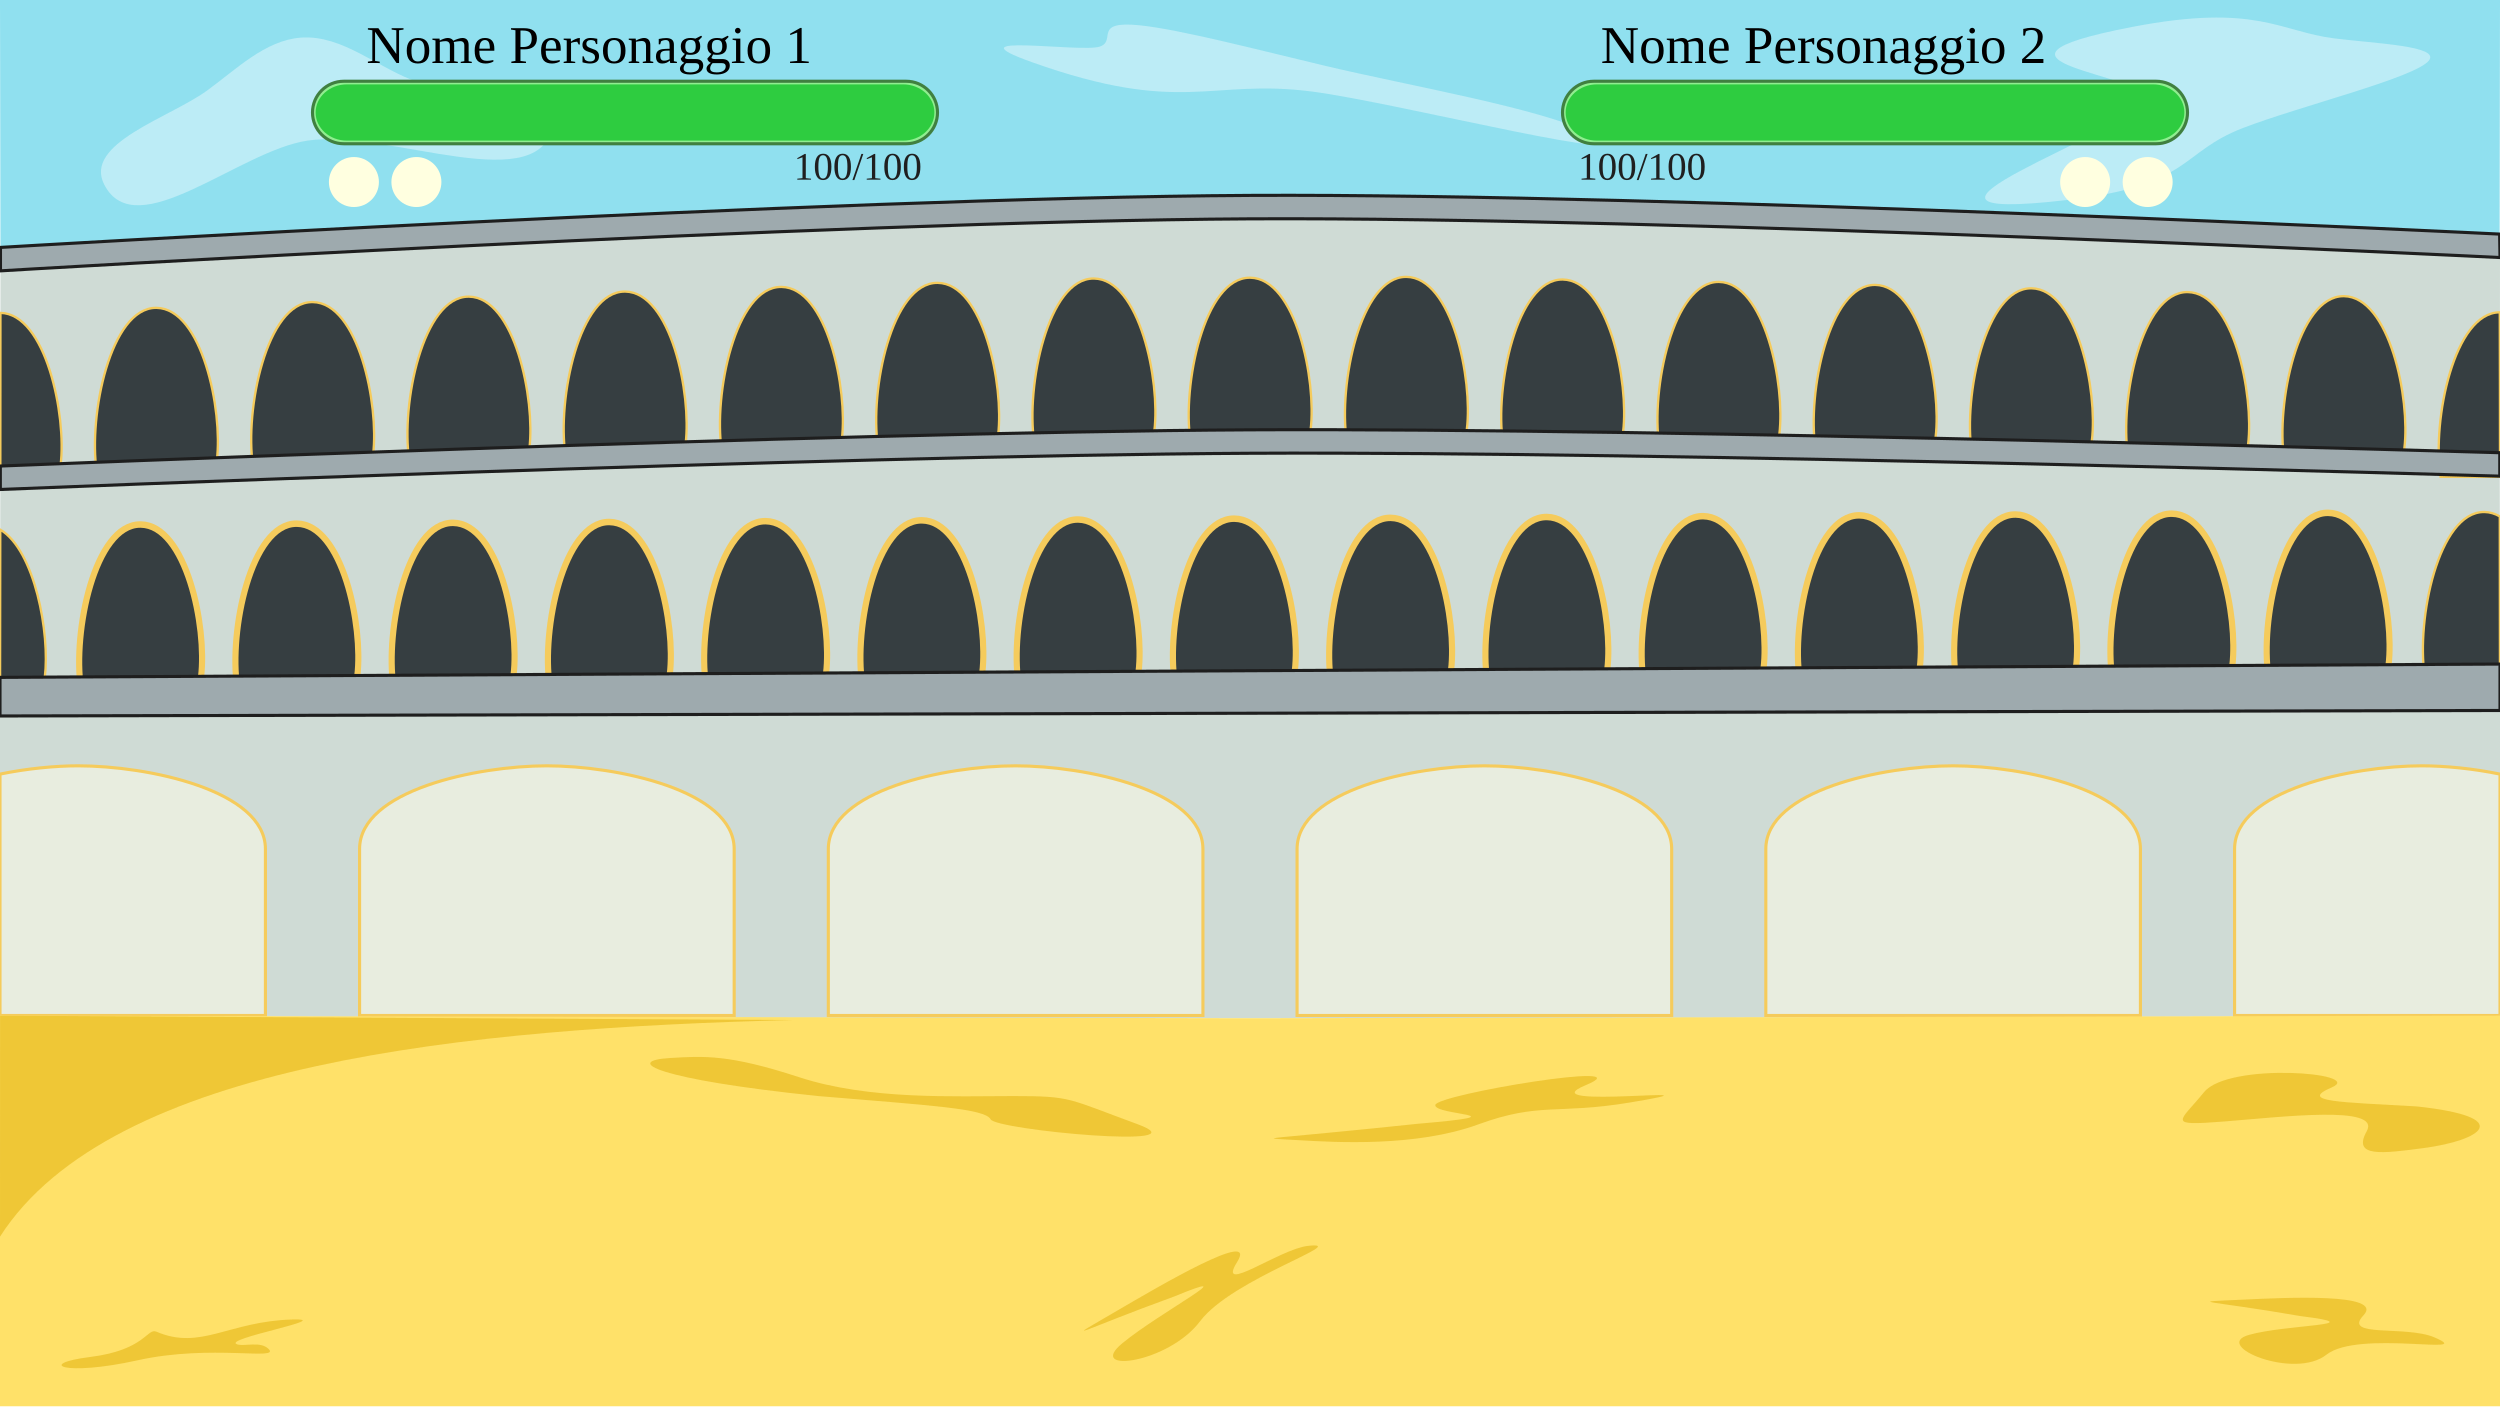
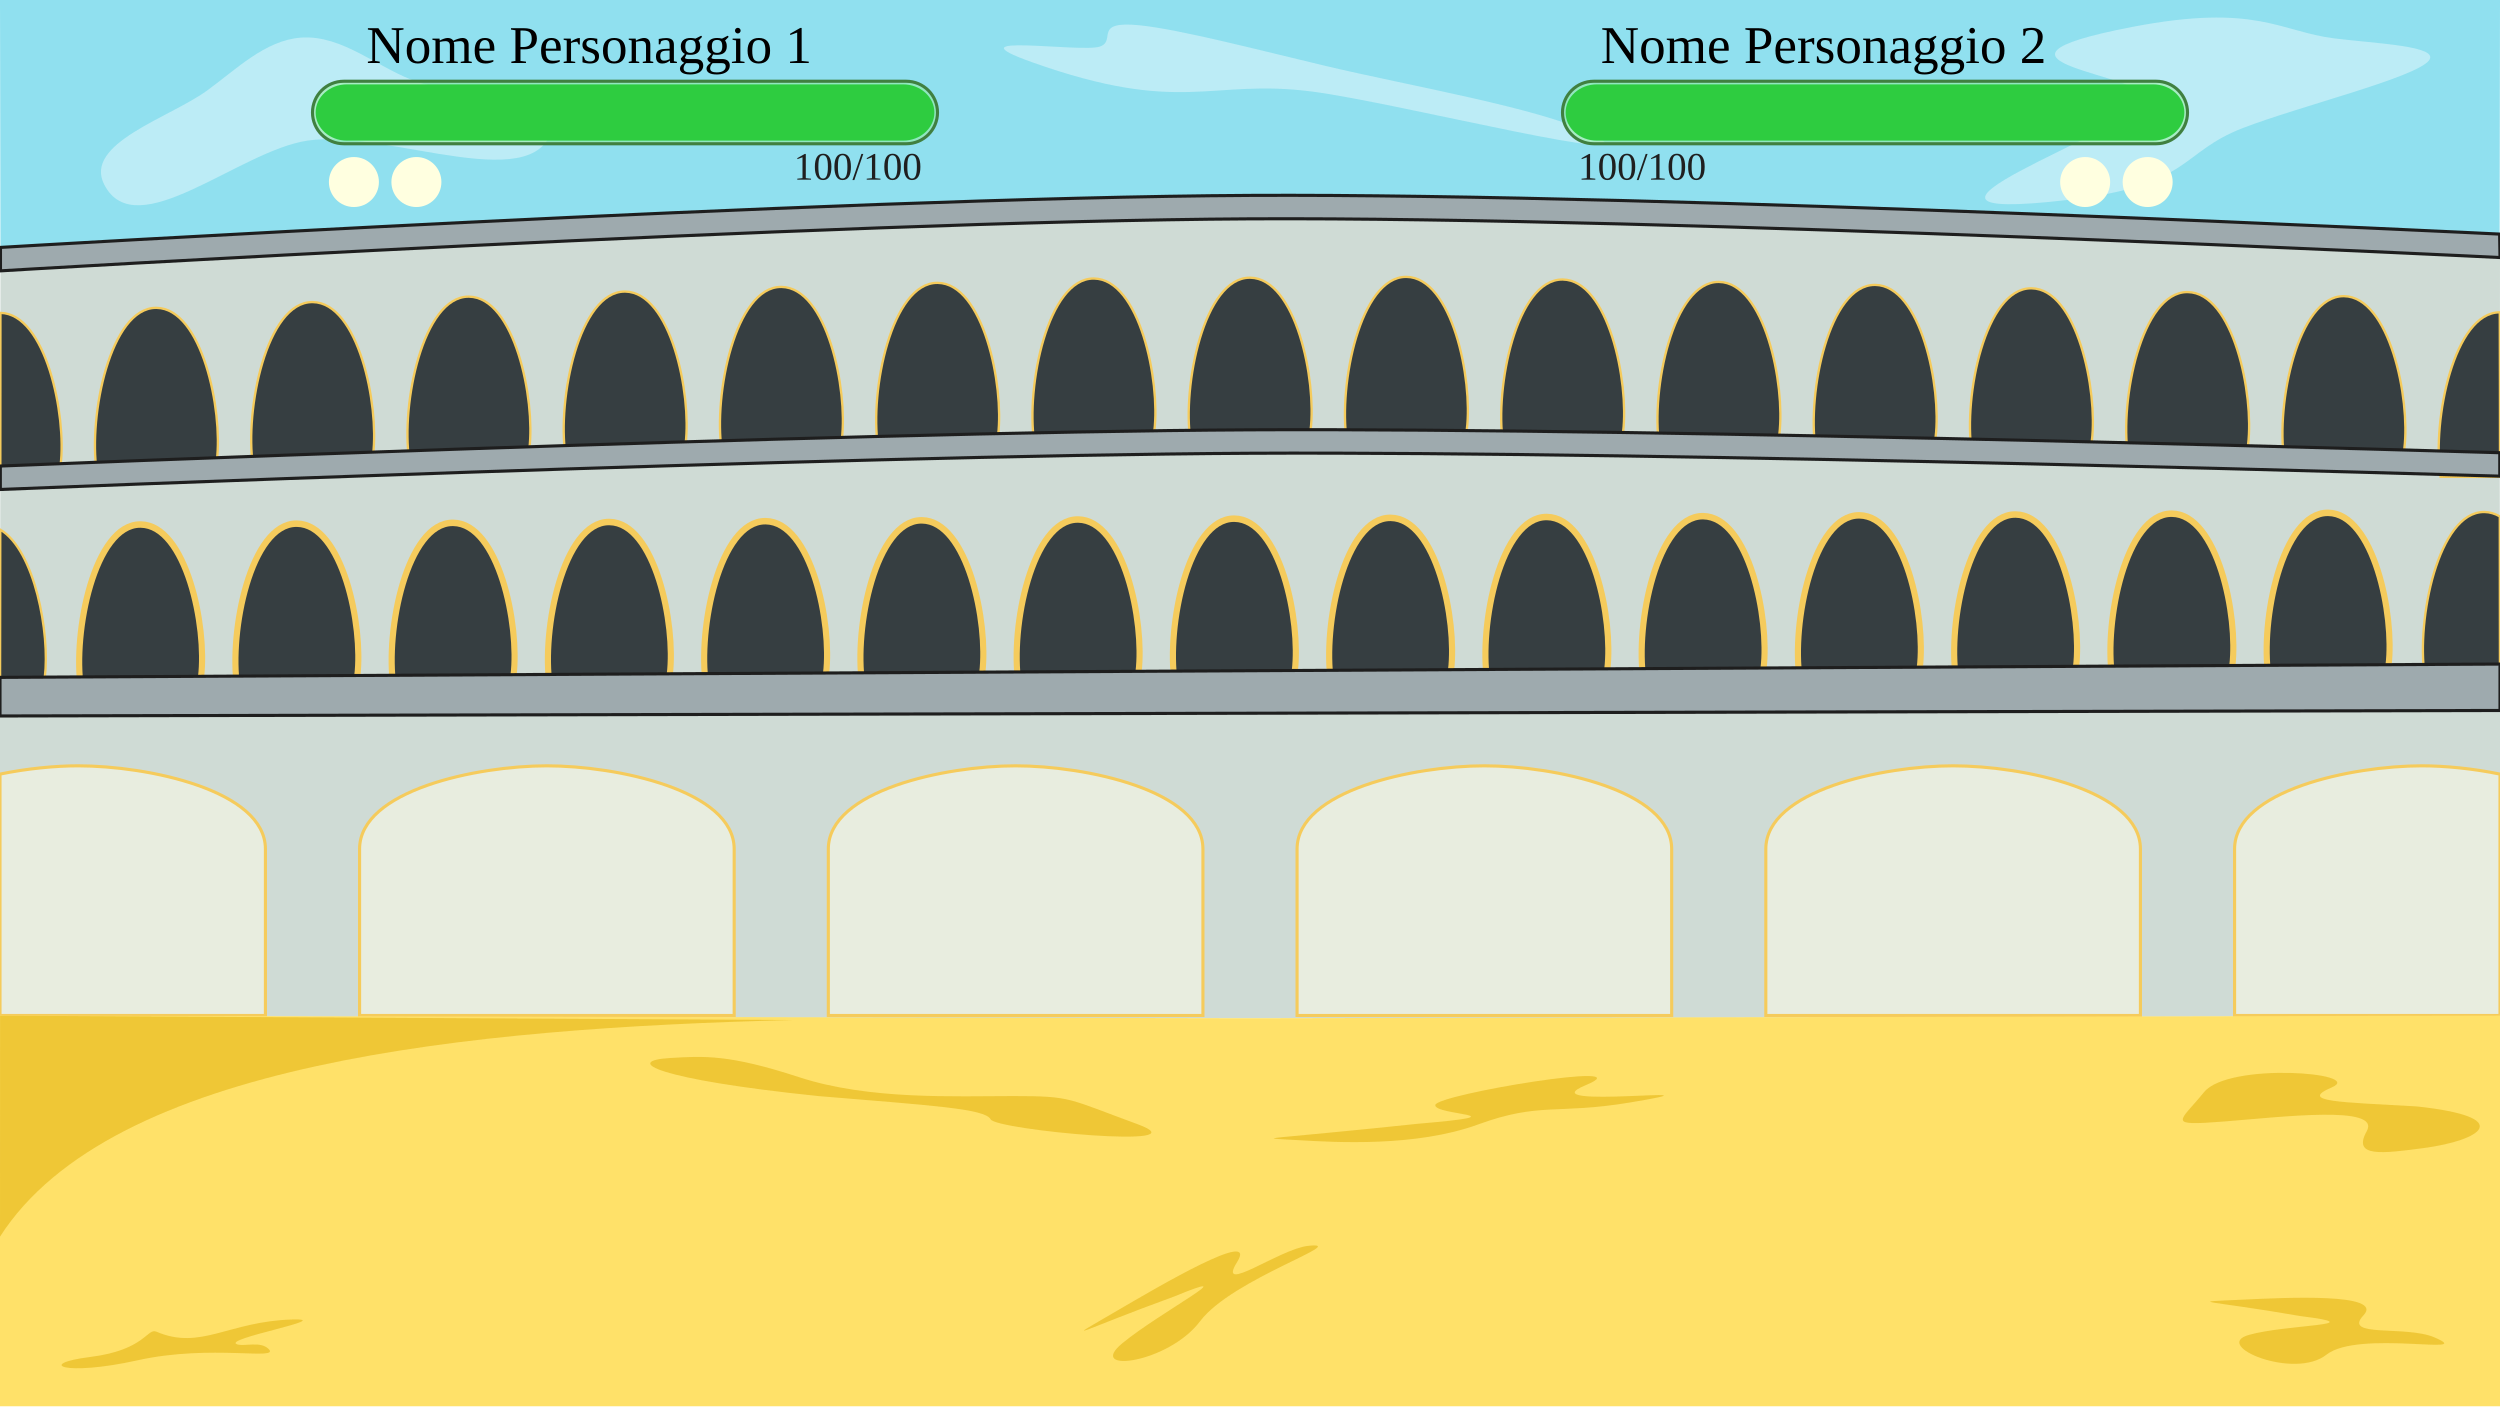
<svg xmlns="http://www.w3.org/2000/svg" viewBox="0 0 1600 900" stroke="#1e1e1e" stroke-width="0" id="svgImage">
  <defs id="defs59">
    <clipPath id="clipArmaPG1">
      <rect x="210.5" y="100.5" width="32" height="32" rx="15" />
    </clipPath>
    <clipPath id="clipArmaturaPG1">
      <rect x="250.5" y="100.5" width="32" height="32" rx="15" />
    </clipPath>
    <clipPath id="clipArmaPG2">
      <rect x="1358.5" y="100.5" width="31" height="32" rx="15" />
    </clipPath>
    <clipPath id="clipArmaturaPG2">
      <rect x="1318.5" y="100.5" width="32" height="32" rx="15" />
    </clipPath>
  </defs>
  <path fill="#90e0ef" d="m 0,0 0.298,158.345 c 0,0 532.908,-31.87 799.702,-33.291 266.709,-1.42 799.754,24.765 799.754,24.765 L 1600,0 Z" />
  <g fill="#caf0f8" fill-opacity="0.75">
    <path d="M 66.753,118.222 C 53.085,91.823 108.45,75.437 132.51,57.977 151.111,44.478 169.637,25.811 192.556,24.083 c 26.927,-2.03 50.08,20.32 75.72,28.793 28.29,9.349 88.906,-5.388 86.027,24.267 -5.09,52.417 -105.377,5.094 -157.468,12.837 C 152.946,96.504 87.153,157.625 66.753,118.222 Z" />
    <path d="M 1018.585,85.568 C 986.291,69.378 902.581,55.071 848.217,42.155 806.186,32.169 755.242,18.841 729.383,16.193 c -30.381,-3.111 -14.589,9.823 -25.416,13.602 -11.947,4.169 -98.026,-9.421 -43.567,9.982 96.257,34.295 113.936,10.329 179.348,18.819 55.112,7.154 227.04,51.136 178.838,26.972 z" />
    <path d="m 1364.78,17.208 c 79.328,-15.269 94.474,3.064 129.268,7.382 26.902,3.338 67.942,4.82 60.42,14.193 -8.837,11.012 -82.184,28.983 -118.991,43.14 -40.612,15.621 -32.767,36.822 -112.144,46.033 -140.303,16.28 42.365,-44.1 49.05,-64.056 5.633,-16.814 -126.007,-23.902 -7.603,-46.692 z" />
  </g>
  <g fill="#cfdbd5">
    <path d="M 800,140.055 C 533.206,141.477 0.299,173.346 0.299,173.346 L 0.213,297.57 0.203,313.266 1599.85,304.738 1600,164.818 c 0,0 -533.21,-26.186 -800,-24.764 z" />
    <path d="M 799.852,290.088 C 533.194,291.51 0.203,313.266 0.203,313.266 L 0.035,433.367 0,458.27 l 1600,-3.533 -0.029,-29.695 -0.121,-120.303 c 0,0 -533.291,-16.073 -799.998,-14.65 z" />
    <path d="M 0.025,650 C 533.333,652.239 1066.658,652.222 1600,649.95 V 454.737 L 799.987,454 0,458.269 Z" />
  </g>
  <g stroke="#f5cb5c" stroke-width="2" fill="#e8eddf">
    <path d="m 50,490.125 c -14.634,0 -32.532,1.717 -50,5.299 v 154.504 H 169.875 V 543.393 C 169.875,505.785 94.675,490.125 50,490.125 Z" />
    <path d="m 230.125,649.927 h 239.75 v -106.535 c 0,-37.607 -75.2,-53.267 -119.875,-53.267 -44.675,0 -119.875,15.66 -119.875,53.267 z" />
    <path d="m 530.125,649.927 h 239.75 v -106.535 c 0,-37.607 -75.2,-53.267 -119.875,-53.267 -44.675,0 -119.875,15.66 -119.875,53.267 z" />
    <path d="M 830.125,649.927 H 1069.875 v -106.535 c 0,-37.607 -75.2,-53.267 -119.875,-53.267 -44.675,0 -119.875,15.66 -119.875,53.267 z" />
    <path d="m 1550,490.125 c -44.675,0 -119.875,15.66 -119.875,53.268 V 649.928 H 1600 v -154.504 c -17.468,-3.581 -35.366,-5.299 -50,-5.299 z" />
    <path d="m 1130.125,649.927 h 239.75 v -106.535 c 0,-37.607 -75.2,-53.267 -119.875,-53.267 -44.675,0 -119.875,15.66 -119.875,53.267 z" />
  </g>
  <path fill="#ffe169" d="M 0,900 H 1600 V 650 L 800,651.667 0,650 Z" />
  <g fill="#edc531" fill-opacity="0.9">
    <path d="m 907.48,719.205 c 69.965,-5.987 9.874,-5.19 11.1,-12.032 1.227,-6.842 135.584,-28.92 96.3,-12.67 -39.285,16.25 102.027,-1.176 28.308,11.095 -47.234,7.862 -57.473,-0.449 -97.307,14.091 -39.834,14.54 -91.782,11.348 -114.022,10.071 -31.178,-1.79 -24.895,0.094 75.621,-10.554 z" />
    <path d="m 1472.438,842.315 c 47.925,5.987 -9.232,5.19 -33.195,12.032 -23.962,6.842 29.117,28.92 49.657,12.67 20.539,-16.25 97.698,1.176 69.151,-11.095 -18.291,-7.862 -59.126,0.449 -45.433,-14.091 13.693,-14.54 -50.005,-11.348 -76.947,-10.071 -37.769,1.79 -24.547,-0.094 36.767,10.554 z" />
    <path d="m 523.69,701.48 c 72.023,6.038 106.727,7.979 110.305,14.879 3.578,6.9 138.648,19.407 93.778,3.019 -44.87,-16.388 -41.481,-17.898 -79.136,-17.898 -37.655,0 -92.369,2.588 -137.2,-12.076 -44.831,-14.663 -60.632,-13.579 -82.433,-12.291 -30.562,1.806 -9.49,13.628 94.686,24.367 z" />
    <path d="m 1546.931,708.124 c -49.13,-2.85 -76.361,-2.874 -54.549,-12.212 21.812,-9.338 -65.974,-16.333 -81.764,3.036 -15.79,19.369 -24.692,21.734 12.593,18.826 37.285,-2.908 100.969,-10.739 91.48,6.23 -9.489,16.968 10.139,14.238 36.459,10.759 36.897,-4.876 59.472,-19.721 -4.22,-26.638 z" />
    <path d="M 0,791.466 C 71.278,680.212 299.315,657.961 507.353,652.826 L 0.052,650.05 Z" />
    <path d="m 751.607,829.717 c 47.925,-19.754 -9.232,10.149 -33.195,29.862 -23.962,19.713 29.117,13.281 49.657,-14.002 20.539,-27.282 97.698,-51.299 69.151,-48.237 -18.291,1.962 -59.126,32.207 -45.433,10.312 13.693,-21.895 -50.005,15.51 -76.947,31.258 -37.769,22.077 -24.547,13.09 36.767,-9.194 z" />
    <path d="m 100.114,852.272 c -6.012,-2.583 -7.103,11.761 -42.323,16.183 -35.219,4.421 -16.949,12.627 30.325,2.126 47.275,-10.501 92.025,0.564 83.666,-7.365 -5.356,-5.08 -15.338,-1.274 -20.026,-2.849 -10.367,-3.482 64.269,-16.718 35.226,-15.893 -40.715,1.157 -58.543,19.969 -86.868,7.798 z" />
  </g>
  <g transform="translate(0,7.915237)" fill="#363e41" stroke="#f5cb5c" stroke-width="1.5">
    <path d="m 61.878,293.657 c 0.07,0.473 0.11,0.724 0.11,0.724 h 75.726 c 0,0 0.477,-3.023 1.068,-7.845 3.921,-31.941 -9.513,-97.056 -38.637,-97.43 -0.098,-10e-4 -0.196,-0.002 -0.294,-0.002 -29.243,3.4e-4 -43.296,68.858 -37.973,104.553 z" />
    <path d="m 161.878,289.973 c 0.07,0.473 0.11,0.724 0.11,0.724 h 75.726 c 0,0 0.477,-3.023 1.068,-7.845 3.921,-31.941 -9.513,-97.056 -38.637,-97.43 -0.098,-0.001 -0.196,-0.002 -0.294,-0.002 -29.243,3.4e-4 -43.296,68.858 -37.973,104.553 z" />
    <path d="m 261.878,286.492 c 0.07,0.473 0.11,0.724 0.11,0.724 h 75.726 c 0,0 0.477,-3.023 1.068,-7.845 3.921,-31.941 -9.513,-97.056 -38.637,-97.43 -0.098,-10e-4 -0.196,-0.002 -0.294,-0.002 -29.243,3.4e-4 -43.296,68.858 -37.973,104.553 z" />
    <path d="m 361.878,283.241 c 0.07,0.473 0.11,0.724 0.11,0.724 h 75.726 c 0,0 0.477,-3.023 1.068,-7.845 3.921,-31.941 -9.513,-97.056 -38.637,-97.43 -0.098,-0.001 -0.196,-0.002 -0.294,-0.002 -29.243,3.4e-4 -43.296,68.858 -37.973,104.553 z" />
    <path d="m 461.878,280.268 c 0.07,0.473 0.11,0.724 0.11,0.724 h 75.726 c 0,0 0.477,-3.023 1.068,-7.845 3.921,-31.941 -9.513,-97.056 -38.637,-97.43 -0.098,-10e-4 -0.196,-0.002 -0.294,-0.002 -29.243,3.4e-4 -43.296,68.858 -37.973,104.553 z" />
    <path d="m 561.878,277.66 c 0.07,0.473 0.11,0.724 0.11,0.724 h 75.726 c 0,0 0.477,-3.023 1.068,-7.845 3.921,-31.941 -9.513,-97.056 -38.637,-97.43 -0.098,-0.001 -0.196,-0.002 -0.294,-0.002 -29.243,3.4e-4 -43.296,68.858 -37.973,104.553 z" />
    <path d="m 661.878,274.897 c 0.07,0.473 0.11,0.724 0.11,0.724 h 75.726 c 0,0 0.477,-3.023 1.068,-7.845 3.921,-31.941 -9.513,-97.056 -38.637,-97.43 -0.098,-0.001 -0.196,-0.002 -0.294,-0.002 -29.243,3.4e-4 -43.296,68.858 -37.973,104.553 z" />
    <path d="m 761.878,274.364 c 0.07,0.473 0.11,0.724 0.11,0.724 h 75.726 c 0,0 0.477,-3.023 1.068,-7.845 3.921,-31.941 -9.513,-97.056 -38.637,-97.43 -0.098,-0.001 -0.196,-0.002 -0.294,-0.002 -29.243,3.4e-4 -43.296,68.858 -37.973,104.553 z" />
    <path d="m 861.878,273.837 c 0.07,0.473 0.11,0.724 0.11,0.724 h 75.726 c 0,0 0.477,-3.023 1.068,-7.845 3.921,-31.941 -9.513,-97.056 -38.637,-97.43 -0.098,-0.001 -0.196,-0.002 -0.294,-0.002 -29.243,3.4e-4 -43.296,68.858 -37.973,104.553 z" />
    <path d="m 961.878,275.526 c 0.07,0.473 0.11,0.724 0.11,0.724 h 75.726 c 0,0 0.477,-3.023 1.069,-7.845 3.921,-31.941 -9.513,-97.056 -38.637,-97.43 -0.098,-0.001 -0.196,-0.002 -0.294,-0.002 -29.243,3.4e-4 -43.296,68.858 -37.973,104.553 z" />
    <path d="m 1061.878,277.067 c 0.071,0.473 0.11,0.724 0.11,0.724 h 75.726 c 0,0 0.477,-3.023 1.069,-7.845 3.921,-31.941 -9.513,-97.056 -38.637,-97.43 -0.098,-0.001 -0.196,-0.002 -0.294,-0.002 -29.243,3.4e-4 -43.295,68.858 -37.973,104.553 z" />
    <path d="m 1161.878,278.972 c 0.071,0.473 0.11,0.724 0.11,0.724 h 75.726 c 0,0 0.477,-3.023 1.069,-7.845 3.921,-31.941 -9.513,-97.056 -38.637,-97.43 -0.098,-10e-4 -0.196,-0.002 -0.294,-0.002 -29.243,3.4e-4 -43.295,68.858 -37.973,104.553 z" />
    <path d="m 1261.878,281.156 c 0.071,0.473 0.11,0.724 0.11,0.724 h 75.726 c 0,0 0.477,-3.023 1.069,-7.845 3.921,-31.941 -9.513,-97.056 -38.637,-97.43 -0.098,-0.001 -0.196,-0.002 -0.294,-0.002 -29.243,3.4e-4 -43.295,68.858 -37.973,104.553 z" />
    <path d="m 1361.878,283.569 c 0.071,0.473 0.11,0.724 0.11,0.724 h 75.726 c 0,0 0.477,-3.023 1.069,-7.845 3.921,-31.941 -9.513,-97.056 -38.637,-97.43 -0.098,-0.001 -0.196,-0.002 -0.294,-0.002 -29.243,3.4e-4 -43.295,68.858 -37.973,104.553 z" />
    <path d="m 1461.878,286.185 c 0.071,0.473 0.11,0.724 0.11,0.724 h 75.726 c 0,0 0.477,-3.023 1.069,-7.845 3.921,-31.941 -9.513,-97.056 -38.637,-97.43 -0.098,-0.001 -0.196,-0.002 -0.294,-0.002 -29.243,3.4e-4 -43.295,68.858 -37.973,104.553 z" />
    <path d="m 1599.851,191.968 c -29.243,3.4e-4 -43.297,68.857 -37.975,104.553 0.071,0.473 0.111,0.725 0.111,0.725 H 1600 c 0,-22.215 -0.046,-89.464 -0.148,-105.277 z" />
    <path d="M 0.213,297.57 H 37.713 c 0,0 0.478,-3.024 1.07,-7.846 3.915,-31.888 -9.475,-96.82 -38.498,-97.408 z" />
    <path d="m -224.241,397.987 c 0.027,0.17 0.042,0.261 0.042,0.261 h 28.813 c 0,0 0.181,-1.088 0.407,-2.824 1.492,-11.498 -3.62,-34.937 -14.701,-35.071 -0.037,-4.5e-4 -0.075,-6.8e-4 -0.112,-6.8e-4 -11.127,1.2e-4 -16.474,24.786 -14.448,37.636 z" transform="matrix(2.628188,0,0,2.778037,641.1153,-673.3066)" />
    <path d="m -224.241,397.987 c 0.027,0.17 0.042,0.261 0.042,0.261 h 28.813 c 0,0 0.181,-1.088 0.407,-2.824 1.492,-11.498 -3.62,-34.937 -14.701,-35.071 -0.037,-4.5e-4 -0.075,-6.8e-4 -0.112,-6.8e-4 -11.127,1.2e-4 -16.474,24.786 -14.448,37.636 z" transform="matrix(2.628188,0,0,2.778037,741.1153,-673.8439)" />
    <path d="m -224.241,397.987 c 0.027,0.17 0.042,0.261 0.042,0.261 h 28.813 c 0,0 0.181,-1.088 0.407,-2.824 1.492,-11.498 -3.62,-34.937 -14.701,-35.071 -0.037,-4.5e-4 -0.075,-6.8e-4 -0.112,-6.8e-4 -11.127,1.2e-4 -16.474,24.786 -14.448,37.636 z" transform="matrix(2.628188,0,0,2.778037,841.1153,-674.3763)" />
    <path d="m -224.241,397.987 c 0.027,0.17 0.042,0.261 0.042,0.261 h 28.813 c 0,0 0.181,-1.088 0.407,-2.824 1.492,-11.498 -3.62,-34.937 -14.701,-35.071 -0.037,-4.5e-4 -0.075,-6.8e-4 -0.112,-6.8e-4 -11.127,1.2e-4 -16.474,24.786 -14.448,37.636 z" transform="matrix(2.628188,0,0,2.778037,941.1153,-674.9086)" />
    <path d="m -224.241,397.987 c 0.027,0.17 0.042,0.261 0.042,0.261 h 28.813 c 0,0 0.181,-1.088 0.407,-2.824 1.492,-11.498 -3.62,-34.937 -14.701,-35.071 -0.037,-4.5e-4 -0.075,-6.8e-4 -0.112,-6.8e-4 -11.127,1.2e-4 -16.474,24.786 -14.448,37.636 z" transform="matrix(2.628188,0,0,2.778037,1041.115,-675.441)" />
    <path d="m -224.241,397.987 c 0.027,0.17 0.042,0.261 0.042,0.261 h 28.813 c 0,0 0.181,-1.088 0.407,-2.824 1.492,-11.498 -3.62,-34.937 -14.701,-35.071 -0.037,-4.5e-4 -0.075,-6.8e-4 -0.112,-6.8e-4 -11.127,1.2e-4 -16.474,24.786 -14.448,37.636 z" transform="matrix(2.628188,0,0,2.778037,1141.115,-675.9783)" />
    <path d="m -224.241,397.987 c 0.027,0.17 0.042,0.261 0.042,0.261 h 28.813 c 0,0 0.181,-1.088 0.407,-2.824 1.492,-11.498 -3.62,-34.937 -14.701,-35.071 -0.037,-4.5e-4 -0.075,-6.8e-4 -0.112,-6.8e-4 -11.127,1.2e-4 -16.474,24.786 -14.448,37.636 z" transform="matrix(2.628188,0,0,2.778037,1241.115,-676.5107)" />
    <path d="m -224.241,397.987 c 0.027,0.17 0.042,0.261 0.042,0.261 h 28.813 c 0,0 0.181,-1.088 0.407,-2.824 1.492,-11.498 -3.62,-34.937 -14.701,-35.071 -0.037,-4.5e-4 -0.075,-6.8e-4 -0.112,-6.8e-4 -11.127,1.2e-4 -16.474,24.786 -14.448,37.636 z" transform="matrix(2.628188,0,0,2.778037,1341.115,-677.043)" />
    <path d="m -224.241,397.987 c 0.027,0.17 0.042,0.261 0.042,0.261 h 28.813 c 0,0 0.181,-1.088 0.407,-2.824 1.492,-11.498 -3.62,-34.937 -14.701,-35.071 -0.037,-4.5e-4 -0.075,-6.8e-4 -0.112,-6.8e-4 -11.127,1.2e-4 -16.474,24.786 -14.448,37.636 z" transform="matrix(2.628188,0,0,2.778037,1441.115,-677.5703)" />
    <path d="m -224.241,397.987 c 0.027,0.17 0.042,0.261 0.042,0.261 h 28.813 c 0,0 0.181,-1.088 0.407,-2.824 1.492,-11.498 -3.62,-34.937 -14.701,-35.071 -0.037,-4.5e-4 -0.075,-6.8e-4 -0.112,-6.8e-4 -11.127,1.2e-4 -16.474,24.786 -14.448,37.636 z" transform="matrix(2.628188,0,0,2.778037,1541.115,-678.1076)" />
    <path d="m -224.241,397.987 c 0.027,0.17 0.042,0.261 0.042,0.261 h 28.813 c 0,0 0.181,-1.088 0.407,-2.824 1.492,-11.498 -3.62,-34.937 -14.701,-35.071 -0.037,-4.5e-4 -0.075,-6.8e-4 -0.112,-6.8e-4 -11.127,1.2e-4 -16.474,24.786 -14.448,37.636 z" transform="matrix(2.628188,0,0,2.778037,1641.115,-678.6399)" />
    <path d="m -224.241,397.987 c 0.027,0.17 0.042,0.261 0.042,0.261 h 28.813 c 0,0 0.181,-1.088 0.407,-2.824 1.492,-11.498 -3.62,-34.937 -14.701,-35.071 -0.037,-4.5e-4 -0.075,-6.8e-4 -0.112,-6.8e-4 -11.127,1.2e-4 -16.474,24.786 -14.448,37.636 z" transform="matrix(2.628188,0,0,2.778037,1741.115,-679.1723)" />
    <path d="m -224.241,397.987 c 0.027,0.17 0.042,0.261 0.042,0.261 h 28.813 c 0,0 0.181,-1.088 0.407,-2.824 1.492,-11.498 -3.62,-34.937 -14.701,-35.071 -0.037,-4.5e-4 -0.075,-6.8e-4 -0.112,-6.8e-4 -11.127,1.2e-4 -16.474,24.786 -14.448,37.636 z" transform="matrix(2.628188,0,0,2.778037,1841.115,-679.7047)" />
    <path d="m -224.241,397.987 c 0.027,0.17 0.042,0.261 0.042,0.261 h 28.813 c 0,0 0.181,-1.088 0.407,-2.824 1.492,-11.498 -3.62,-34.937 -14.701,-35.071 -0.037,-4.5e-4 -0.075,-6.8e-4 -0.112,-6.8e-4 -11.127,1.2e-4 -16.474,24.786 -14.448,37.636 z" transform="matrix(2.628188,0,0,2.778037,1941.115,-680.242)" />
    <path d="m -224.241,397.987 c 0.027,0.17 0.042,0.261 0.042,0.261 h 28.813 c 0,0 0.181,-1.088 0.407,-2.824 1.492,-11.498 -3.62,-34.937 -14.701,-35.071 -0.037,-4.5e-4 -0.075,-6.8e-4 -0.112,-6.8e-4 -11.127,1.2e-4 -16.474,24.786 -14.448,37.636 z" transform="matrix(2.628188,0,0,2.778037,2041.115,-680.7743)" />
    <path d="m 1599.867,322.594 c -3.051,-1.754 -6.322,-2.783 -9.832,-2.828 -0.098,-9.9e-4 -0.195,-0.002 -0.293,-0.002 -29.243,3.4e-4 -43.297,68.857 -37.975,104.553 0.071,0.473 0.111,0.725 0.111,0.725 h 48.092 z" />
    <path d="M 0.035,433.367 H 27.605 c 0,0 0.476,-3.024 1.068,-7.846 3.433,-27.965 -6.44,-81.352 -28.496,-94.463 z" />
  </g>
  <g fill="#9eaaae" stroke-width="2">
    <path d="m 0.204,298.265 7e-8,15 c 0,0 532.99,-21.755 799.647,-23.177 266.707,-1.422 799.999,14.65 799.999,14.65 v -15 c 0,0 -533.291,-16.073 -799.998,-14.65 -266.657,1.422 -799.647,23.177 -799.647,23.177 z" />
    <path d="m 0.298,158.345 10e-9,15 c 0,0 532.908,-31.869 799.702,-33.291 C 1066.791,138.632 1600,164.819 1600,164.819 l -0.245,-15 c 0,0 -533.046,-26.185 -799.754,-24.765 -266.794,1.421 -799.702,33.291 -799.702,33.291 z" />
    <path d="M 0,433.514 6.0529356e-5,458.226 1600,454.698 v -29.7 l -800.159,4.258 z" />
  </g>
-   <g fill="#90ee90" stroke="#408040">
+   <g fill="#90ee9080" stroke="#408040">
    <rect id="PF-box_pg1" x="200" y="52" rx="15pt" width="400" height="40" stroke-width="2" />
    <rect id="PF-box_pg2" x="1000" y="52" rx="15pt" width="400" height="40" stroke-width="2" />
  </g>
  <rect id="tmpPF_pg1" x="202" y="54" width="396" height="36" fill="#2ecc40" rx="15pt" />
  <text id="pf_text_pg1" x="590" y="115" font-size="25" fill="#1f1f1f" text-anchor="end">100/100</text>
  <rect id="tmpPF_pg2" x="1002" y="54" width="396" height="36" fill="#2ecc40" rx="15pt" />
  <text id="pf_text_pg2" x="1010" y="115" font-size="25" fill="#1f1f1f" text-anchor="start">100/100</text>
  <g fill="rgb(255, 255, 224)">
    <rect id="arma_pg1" rx="15pt" class="item-slot" width="32" height="32" x="210.5" y="100.5" />
    <rect id="armatura_pg1" rx="15pt" class="item-slot" width="32" height="32" x="250.5" y="100.5" />
    <rect id="armatura_pg2" rx="15pt" class="item-slot" width="32" height="32" x="1318.5" y="100.5" />
    <rect id="arma_pg2" rx="15pt" class="item-slot" width="32" height="32" x="1358.5" y="100.5" />
  </g>
  <text xml:space="preserve" font-size="34px" style="text-align:start;writing-mode:lr-tb;direction:ltr;text-anchor:start;fill:#000000;" x="234.464" y="40.323" id="nome_pg1" transform="scale(1,1)">Nome Personaggio 1</text>
  <text xml:space="preserve" font-size="34px" style="text-align:start;writing-mode:lr-tb;direction:ltr;text-anchor:start;fill:#000000;" x="1024.464" y="40.323" id="nome_pg2" transform="scale(1,1)">Nome Personaggio 2</text>
  <g>
    <image id="tuoPG" href="" x="200" y="300" width="400" height="600" />
    <g transform="scale(-1, 1)">
      <image id="enemyPG" href="" x="-1400" y="300" width="400" height="600" />
    </g>
  </g>
</svg>
